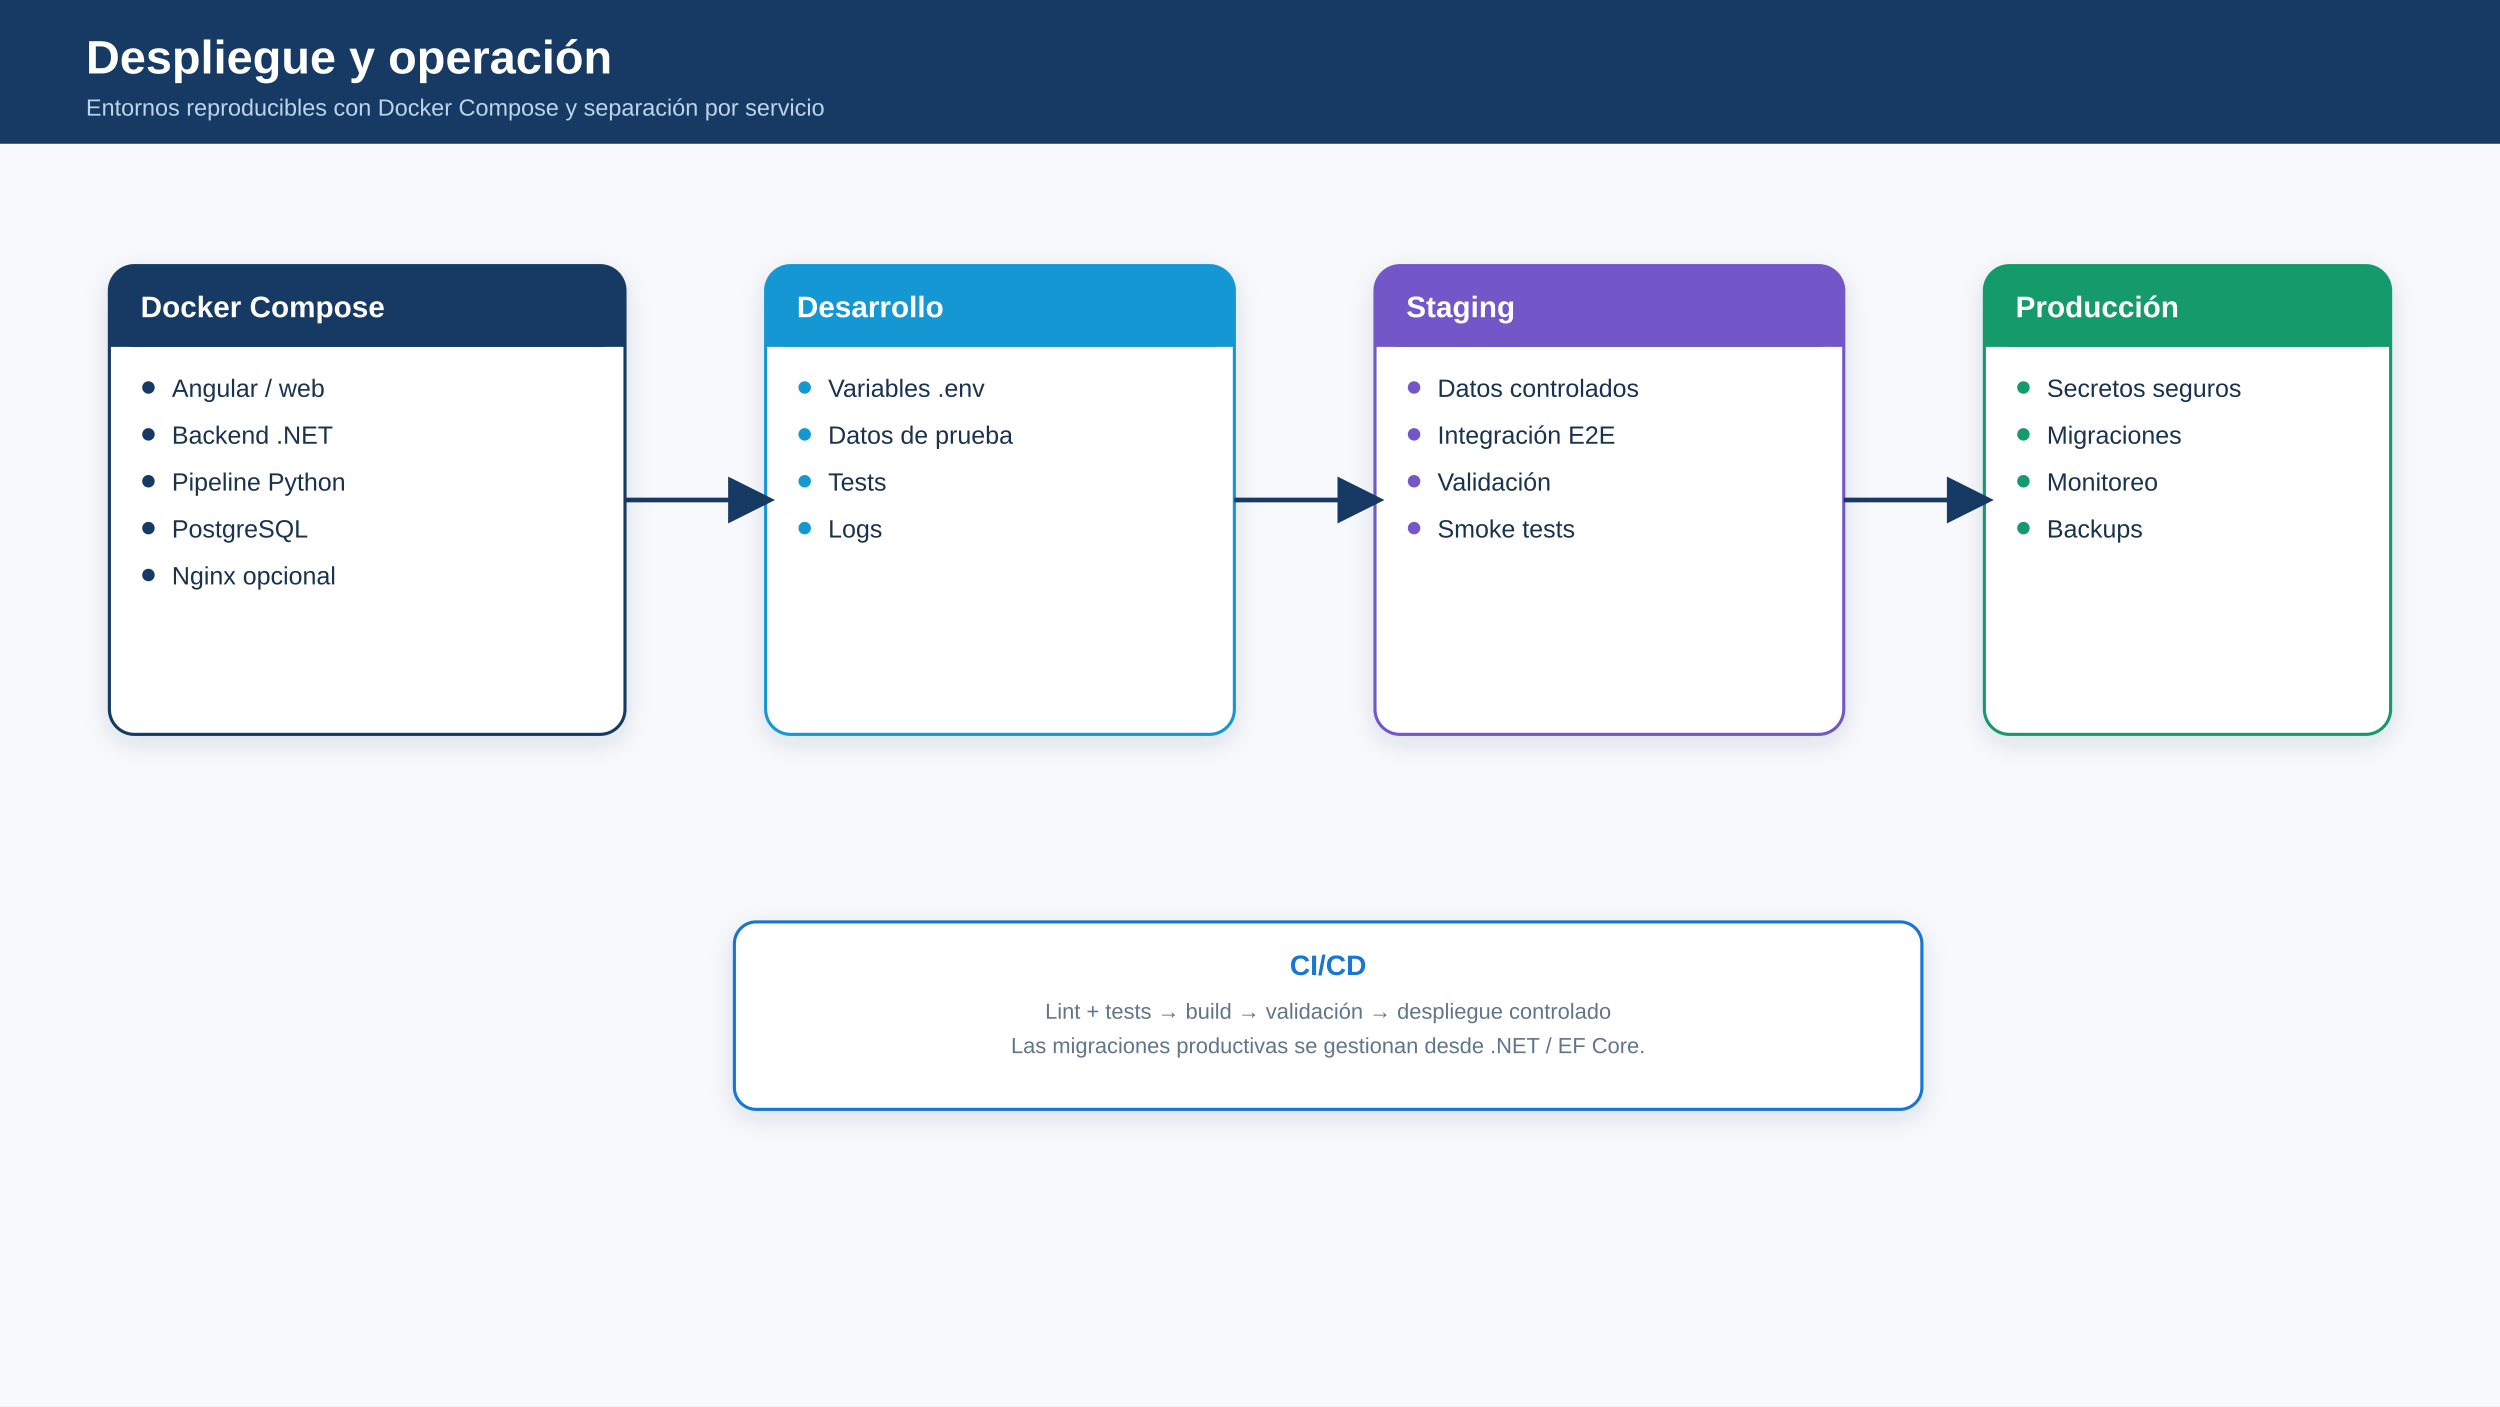
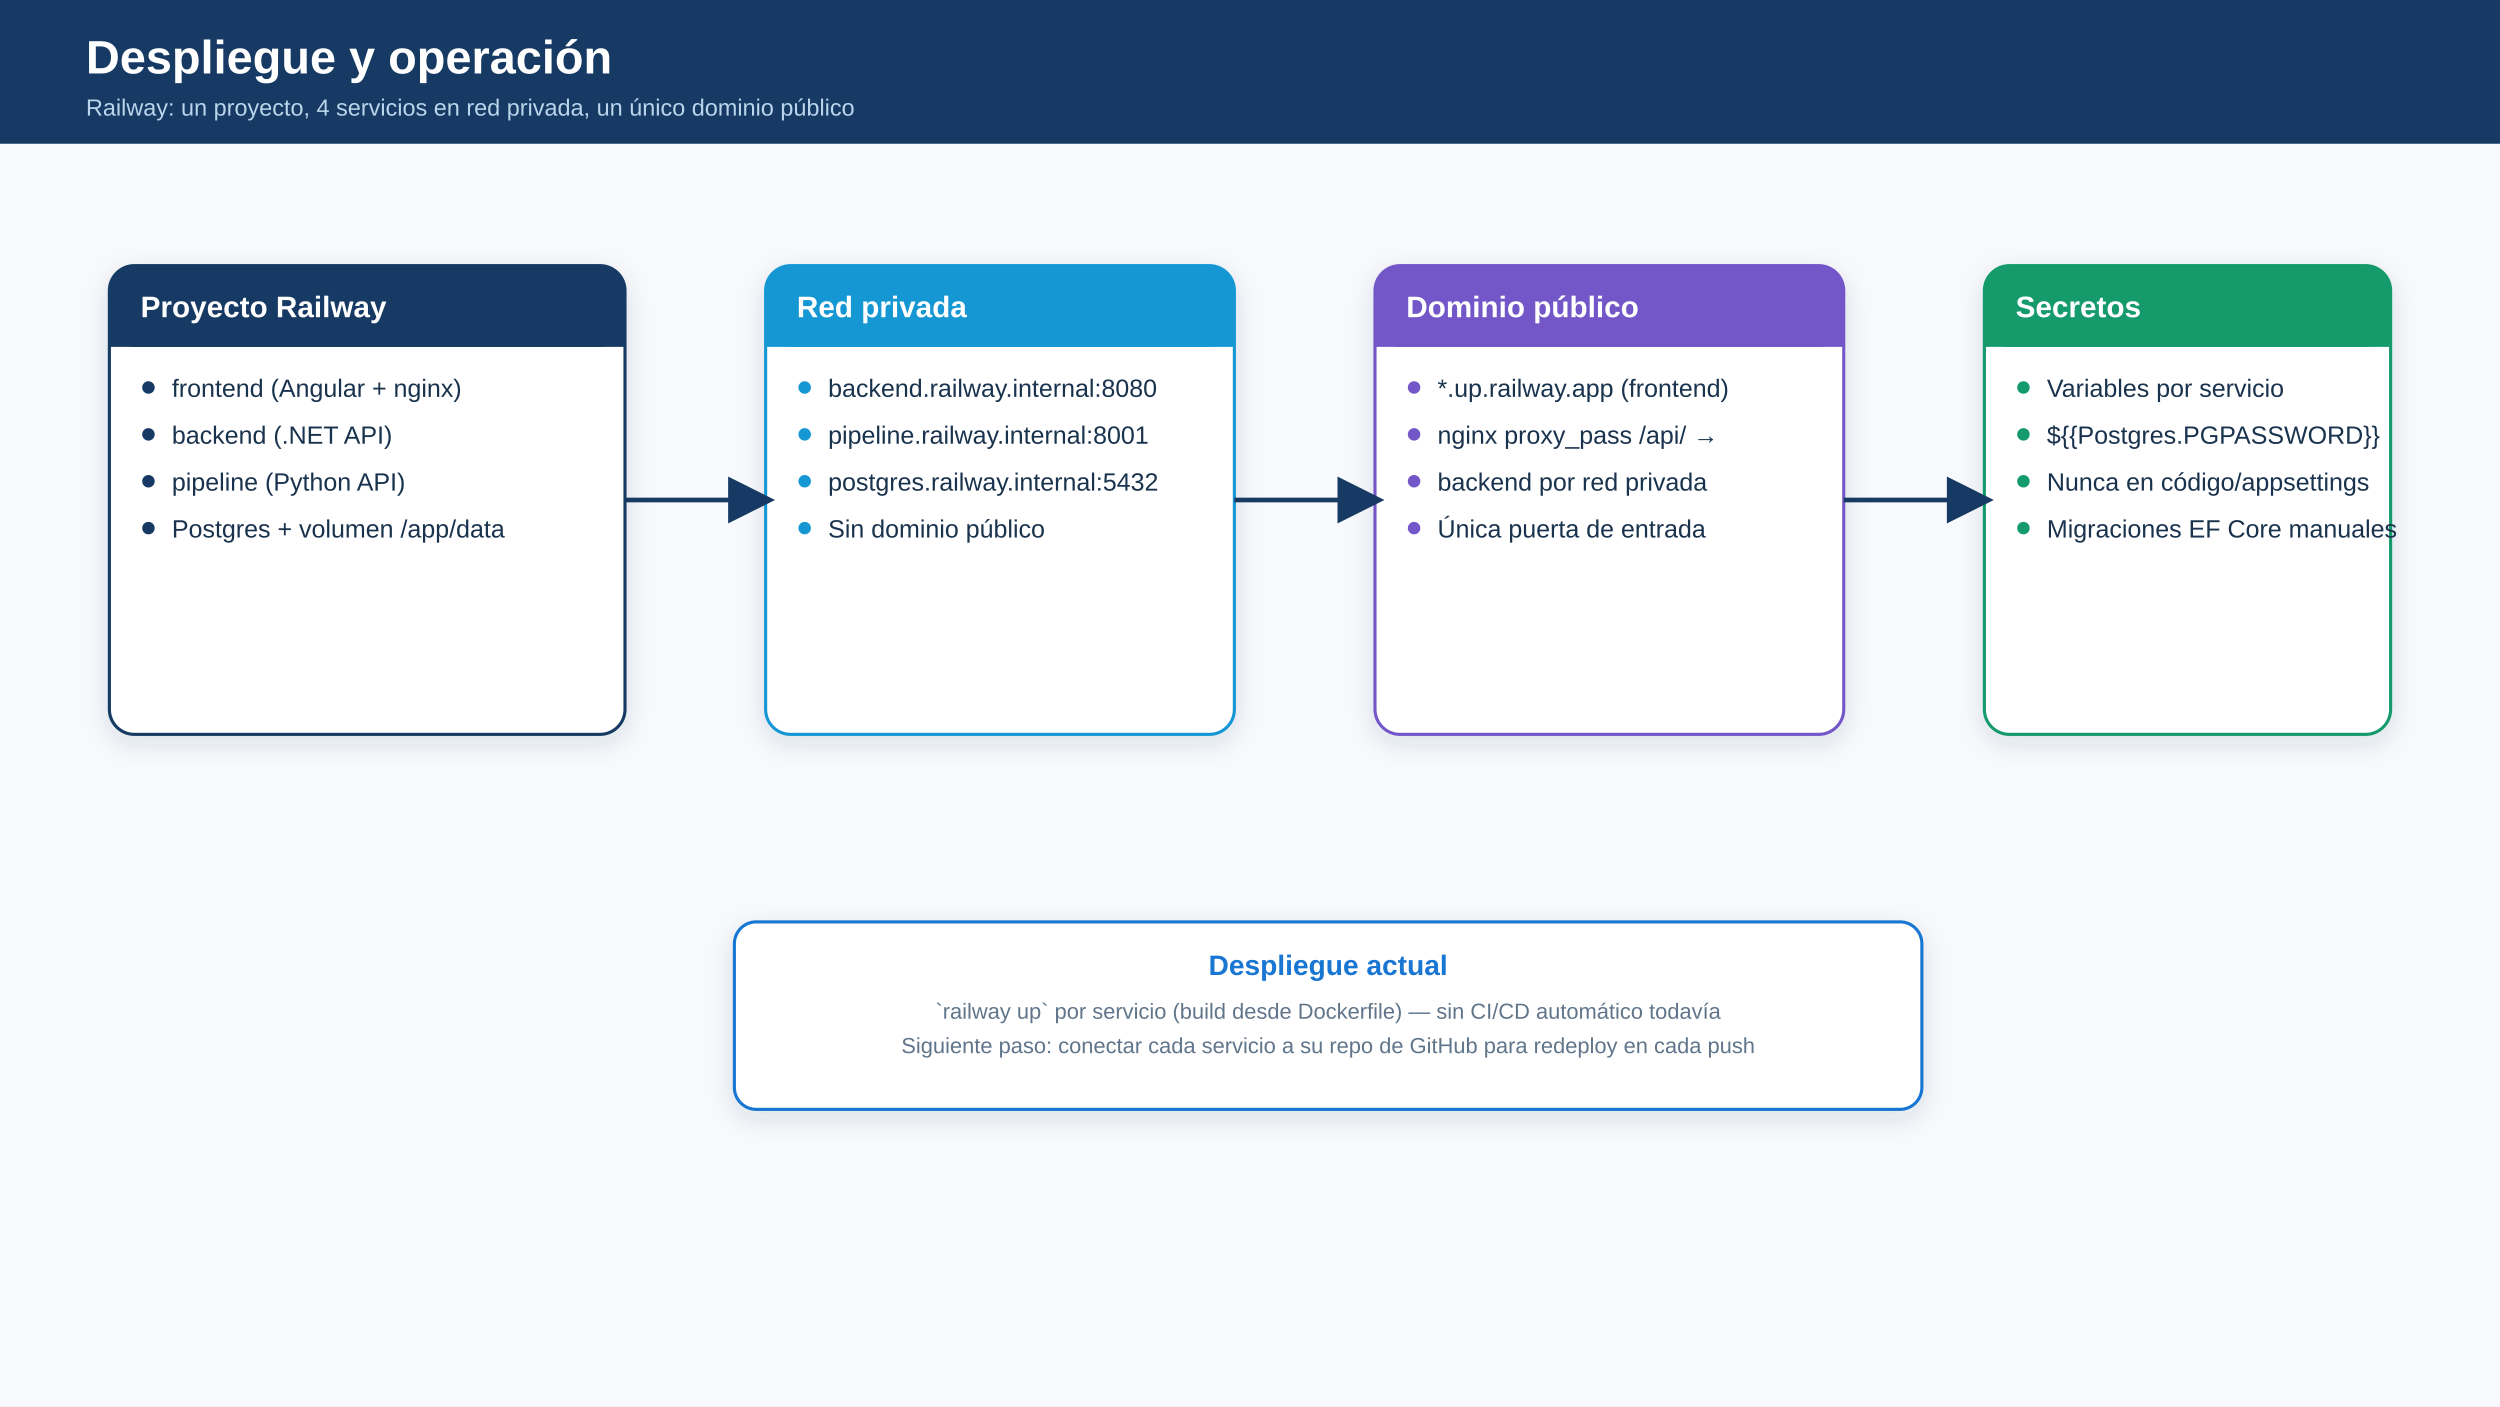
<svg xmlns="http://www.w3.org/2000/svg" width="1600" height="900" viewBox="0 0 1600 900">
  <defs>
    <filter id="shadow" x="-20%" y="-20%" width="140%" height="140%">
      <feDropShadow dx="0" dy="5" stdDeviation="8" flood-color="#15324D" flood-opacity="0.12" />
    </filter>
    <marker id="arrow" markerWidth="10" markerHeight="10" refX="8" refY="5" orient="auto">
      <path d="M0,0 L10,5 L0,10 z" fill="#163A63" />
    </marker>
  </defs>
  <rect width="1600" height="900" fill="#F7F9FC" />
  <rect x="0" y="0" width="1600" height="92" fill="#163A63" />
  <text x="55" y="47" fill="white" font-family="Arial, Helvetica, sans-serif" font-size="30" font-weight="700">Despliegue y operación</text>
-   <text x="55" y="74" fill="#BBD6EC" font-family="Arial, Helvetica, sans-serif" font-size="15">Entornos reproducibles con Docker Compose y separación por servicio</text>
+   <text x="55" y="74" fill="#BBD6EC" font-family="Arial, Helvetica, sans-serif" font-size="15">Railway: un proyecto, 4 servicios en red privada, un único dominio público</text>
  <rect x="70" y="170" width="330" height="300" rx="16" fill="#FFFFFF" stroke="#163A63" stroke-width="2" filter="url(#shadow)" />
  <rect x="70" y="170" width="330" height="52" rx="16" fill="#163A63" />
  <rect x="70" y="208" width="330" height="14" fill="#163A63" />
-   <text x="90" y="203" fill="white" font-family="Arial" font-size="19" font-weight="700">Docker Compose</text>
+   <text x="90" y="203" fill="white" font-family="Arial" font-size="19" font-weight="700">Proyecto Railway</text>
  <circle cx="95" cy="248" r="4" fill="#163A63" />
-   <text x="110" y="254" fill="#19324D" font-family="Arial" font-size="16">Angular / web</text>
+   <text x="110" y="254" fill="#19324D" font-family="Arial" font-size="16">frontend (Angular + nginx)</text>
  <circle cx="95" cy="278" r="4" fill="#163A63" />
-   <text x="110" y="284" fill="#19324D" font-family="Arial" font-size="16">Backend .NET</text>
+   <text x="110" y="284" fill="#19324D" font-family="Arial" font-size="16">backend (.NET API)</text>
  <circle cx="95" cy="308" r="4" fill="#163A63" />
-   <text x="110" y="314" fill="#19324D" font-family="Arial" font-size="16">Pipeline Python</text>
+   <text x="110" y="314" fill="#19324D" font-family="Arial" font-size="16">pipeline (Python API)</text>
  <circle cx="95" cy="338" r="4" fill="#163A63" />
-   <text x="110" y="344" fill="#19324D" font-family="Arial" font-size="16">PostgreSQL</text>
-   <circle cx="95" cy="368" r="4" fill="#163A63" />
-   <text x="110" y="374" fill="#19324D" font-family="Arial" font-size="16">Nginx opcional</text>
+   <text x="110" y="344" fill="#19324D" font-family="Arial" font-size="16">Postgres + volumen /app/data</text>
  <rect x="490" y="170" width="300" height="300" rx="16" fill="#FFFFFF" stroke="#1597D4" stroke-width="2" filter="url(#shadow)" />
  <rect x="490" y="170" width="300" height="52" rx="16" fill="#1597D4" />
  <rect x="490" y="208" width="300" height="14" fill="#1597D4" />
-   <text x="510" y="203" fill="white" font-family="Arial" font-size="19" font-weight="700">Desarrollo</text>
+   <text x="510" y="203" fill="white" font-family="Arial" font-size="19" font-weight="700">Red privada</text>
  <circle cx="515" cy="248" r="4" fill="#1597D4" />
-   <text x="530" y="254" fill="#19324D" font-family="Arial" font-size="16">Variables .env</text>
+   <text x="530" y="254" fill="#19324D" font-family="Arial" font-size="16">backend.railway.internal:8080</text>
  <circle cx="515" cy="278" r="4" fill="#1597D4" />
-   <text x="530" y="284" fill="#19324D" font-family="Arial" font-size="16">Datos de prueba</text>
+   <text x="530" y="284" fill="#19324D" font-family="Arial" font-size="16">pipeline.railway.internal:8001</text>
  <circle cx="515" cy="308" r="4" fill="#1597D4" />
-   <text x="530" y="314" fill="#19324D" font-family="Arial" font-size="16">Tests</text>
+   <text x="530" y="314" fill="#19324D" font-family="Arial" font-size="16">postgres.railway.internal:5432</text>
  <circle cx="515" cy="338" r="4" fill="#1597D4" />
-   <text x="530" y="344" fill="#19324D" font-family="Arial" font-size="16">Logs</text>
+   <text x="530" y="344" fill="#19324D" font-family="Arial" font-size="16">Sin dominio público</text>
  <rect x="880" y="170" width="300" height="300" rx="16" fill="#FFFFFF" stroke="#7357C8" stroke-width="2" filter="url(#shadow)" />
  <rect x="880" y="170" width="300" height="52" rx="16" fill="#7357C8" />
  <rect x="880" y="208" width="300" height="14" fill="#7357C8" />
-   <text x="900" y="203" fill="white" font-family="Arial" font-size="19" font-weight="700">Staging</text>
+   <text x="900" y="203" fill="white" font-family="Arial" font-size="19" font-weight="700">Dominio público</text>
  <circle cx="905" cy="248" r="4" fill="#7357C8" />
-   <text x="920" y="254" fill="#19324D" font-family="Arial" font-size="16">Datos controlados</text>
+   <text x="920" y="254" fill="#19324D" font-family="Arial" font-size="16">*.up.railway.app (frontend)</text>
  <circle cx="905" cy="278" r="4" fill="#7357C8" />
-   <text x="920" y="284" fill="#19324D" font-family="Arial" font-size="16">Integración E2E</text>
+   <text x="920" y="284" fill="#19324D" font-family="Arial" font-size="16">nginx proxy_pass /api/ →</text>
  <circle cx="905" cy="308" r="4" fill="#7357C8" />
-   <text x="920" y="314" fill="#19324D" font-family="Arial" font-size="16">Validación</text>
+   <text x="920" y="314" fill="#19324D" font-family="Arial" font-size="16">backend por red privada</text>
  <circle cx="905" cy="338" r="4" fill="#7357C8" />
-   <text x="920" y="344" fill="#19324D" font-family="Arial" font-size="16">Smoke tests</text>
+   <text x="920" y="344" fill="#19324D" font-family="Arial" font-size="16">Única puerta de entrada</text>
  <rect x="1270" y="170" width="260" height="300" rx="16" fill="#FFFFFF" stroke="#159A6C" stroke-width="2" filter="url(#shadow)" />
  <rect x="1270" y="170" width="260" height="52" rx="16" fill="#159A6C" />
  <rect x="1270" y="208" width="260" height="14" fill="#159A6C" />
-   <text x="1290" y="203" fill="white" font-family="Arial" font-size="19" font-weight="700">Producción</text>
+   <text x="1290" y="203" fill="white" font-family="Arial" font-size="19" font-weight="700">Secretos</text>
  <circle cx="1295" cy="248" r="4" fill="#159A6C" />
-   <text x="1310" y="254" fill="#19324D" font-family="Arial" font-size="16">Secretos seguros</text>
+   <text x="1310" y="254" fill="#19324D" font-family="Arial" font-size="16">Variables por servicio</text>
  <circle cx="1295" cy="278" r="4" fill="#159A6C" />
-   <text x="1310" y="284" fill="#19324D" font-family="Arial" font-size="16">Migraciones</text>
+   <text x="1310" y="284" fill="#19324D" font-family="Arial" font-size="16">${{Postgres.PGPASSWORD}}</text>
  <circle cx="1295" cy="308" r="4" fill="#159A6C" />
-   <text x="1310" y="314" fill="#19324D" font-family="Arial" font-size="16">Monitoreo</text>
+   <text x="1310" y="314" fill="#19324D" font-family="Arial" font-size="16">Nunca en código/appsettings</text>
  <circle cx="1295" cy="338" r="4" fill="#159A6C" />
-   <text x="1310" y="344" fill="#19324D" font-family="Arial" font-size="16">Backups</text>
+   <text x="1310" y="344" fill="#19324D" font-family="Arial" font-size="16">Migraciones EF Core manuales</text>
  <line x1="400" y1="320" x2="490" y2="320" stroke="#163A63" stroke-width="3" marker-end="url(#arrow)" />
  <line x1="790" y1="320" x2="880" y2="320" stroke="#163A63" stroke-width="3" marker-end="url(#arrow)" />
  <line x1="1180" y1="320" x2="1270" y2="320" stroke="#163A63" stroke-width="3" marker-end="url(#arrow)" />
  <rect x="470" y="590" width="760" height="120" rx="14" fill="#FFFFFF" stroke="#1976D2" stroke-width="2" filter="url(#shadow)" />
-   <text x="850.0" y="624" text-anchor="middle" fill="#1976D2" font-family="Arial" font-size="18" font-weight="700">CI/CD</text>
-   <text x="850.0" y="652" text-anchor="middle" fill="#60758A" font-family="Arial" font-size="14">Lint + tests → build → validación → despliegue controlado</text>
-   <text x="850.0" y="674" text-anchor="middle" fill="#60758A" font-family="Arial" font-size="14">Las migraciones productivas se gestionan desde .NET / EF Core.</text>
+   <text x="850.0" y="624" text-anchor="middle" fill="#1976D2" font-family="Arial" font-size="18" font-weight="700">Despliegue actual</text>
+   <text x="850.0" y="652" text-anchor="middle" fill="#60758A" font-family="Arial" font-size="14">`railway up` por servicio (build desde Dockerfile) — sin CI/CD automático todavía</text>
+   <text x="850.0" y="674" text-anchor="middle" fill="#60758A" font-family="Arial" font-size="14">Siguiente paso: conectar cada servicio a su repo de GitHub para redeploy en cada push</text>
</svg>
